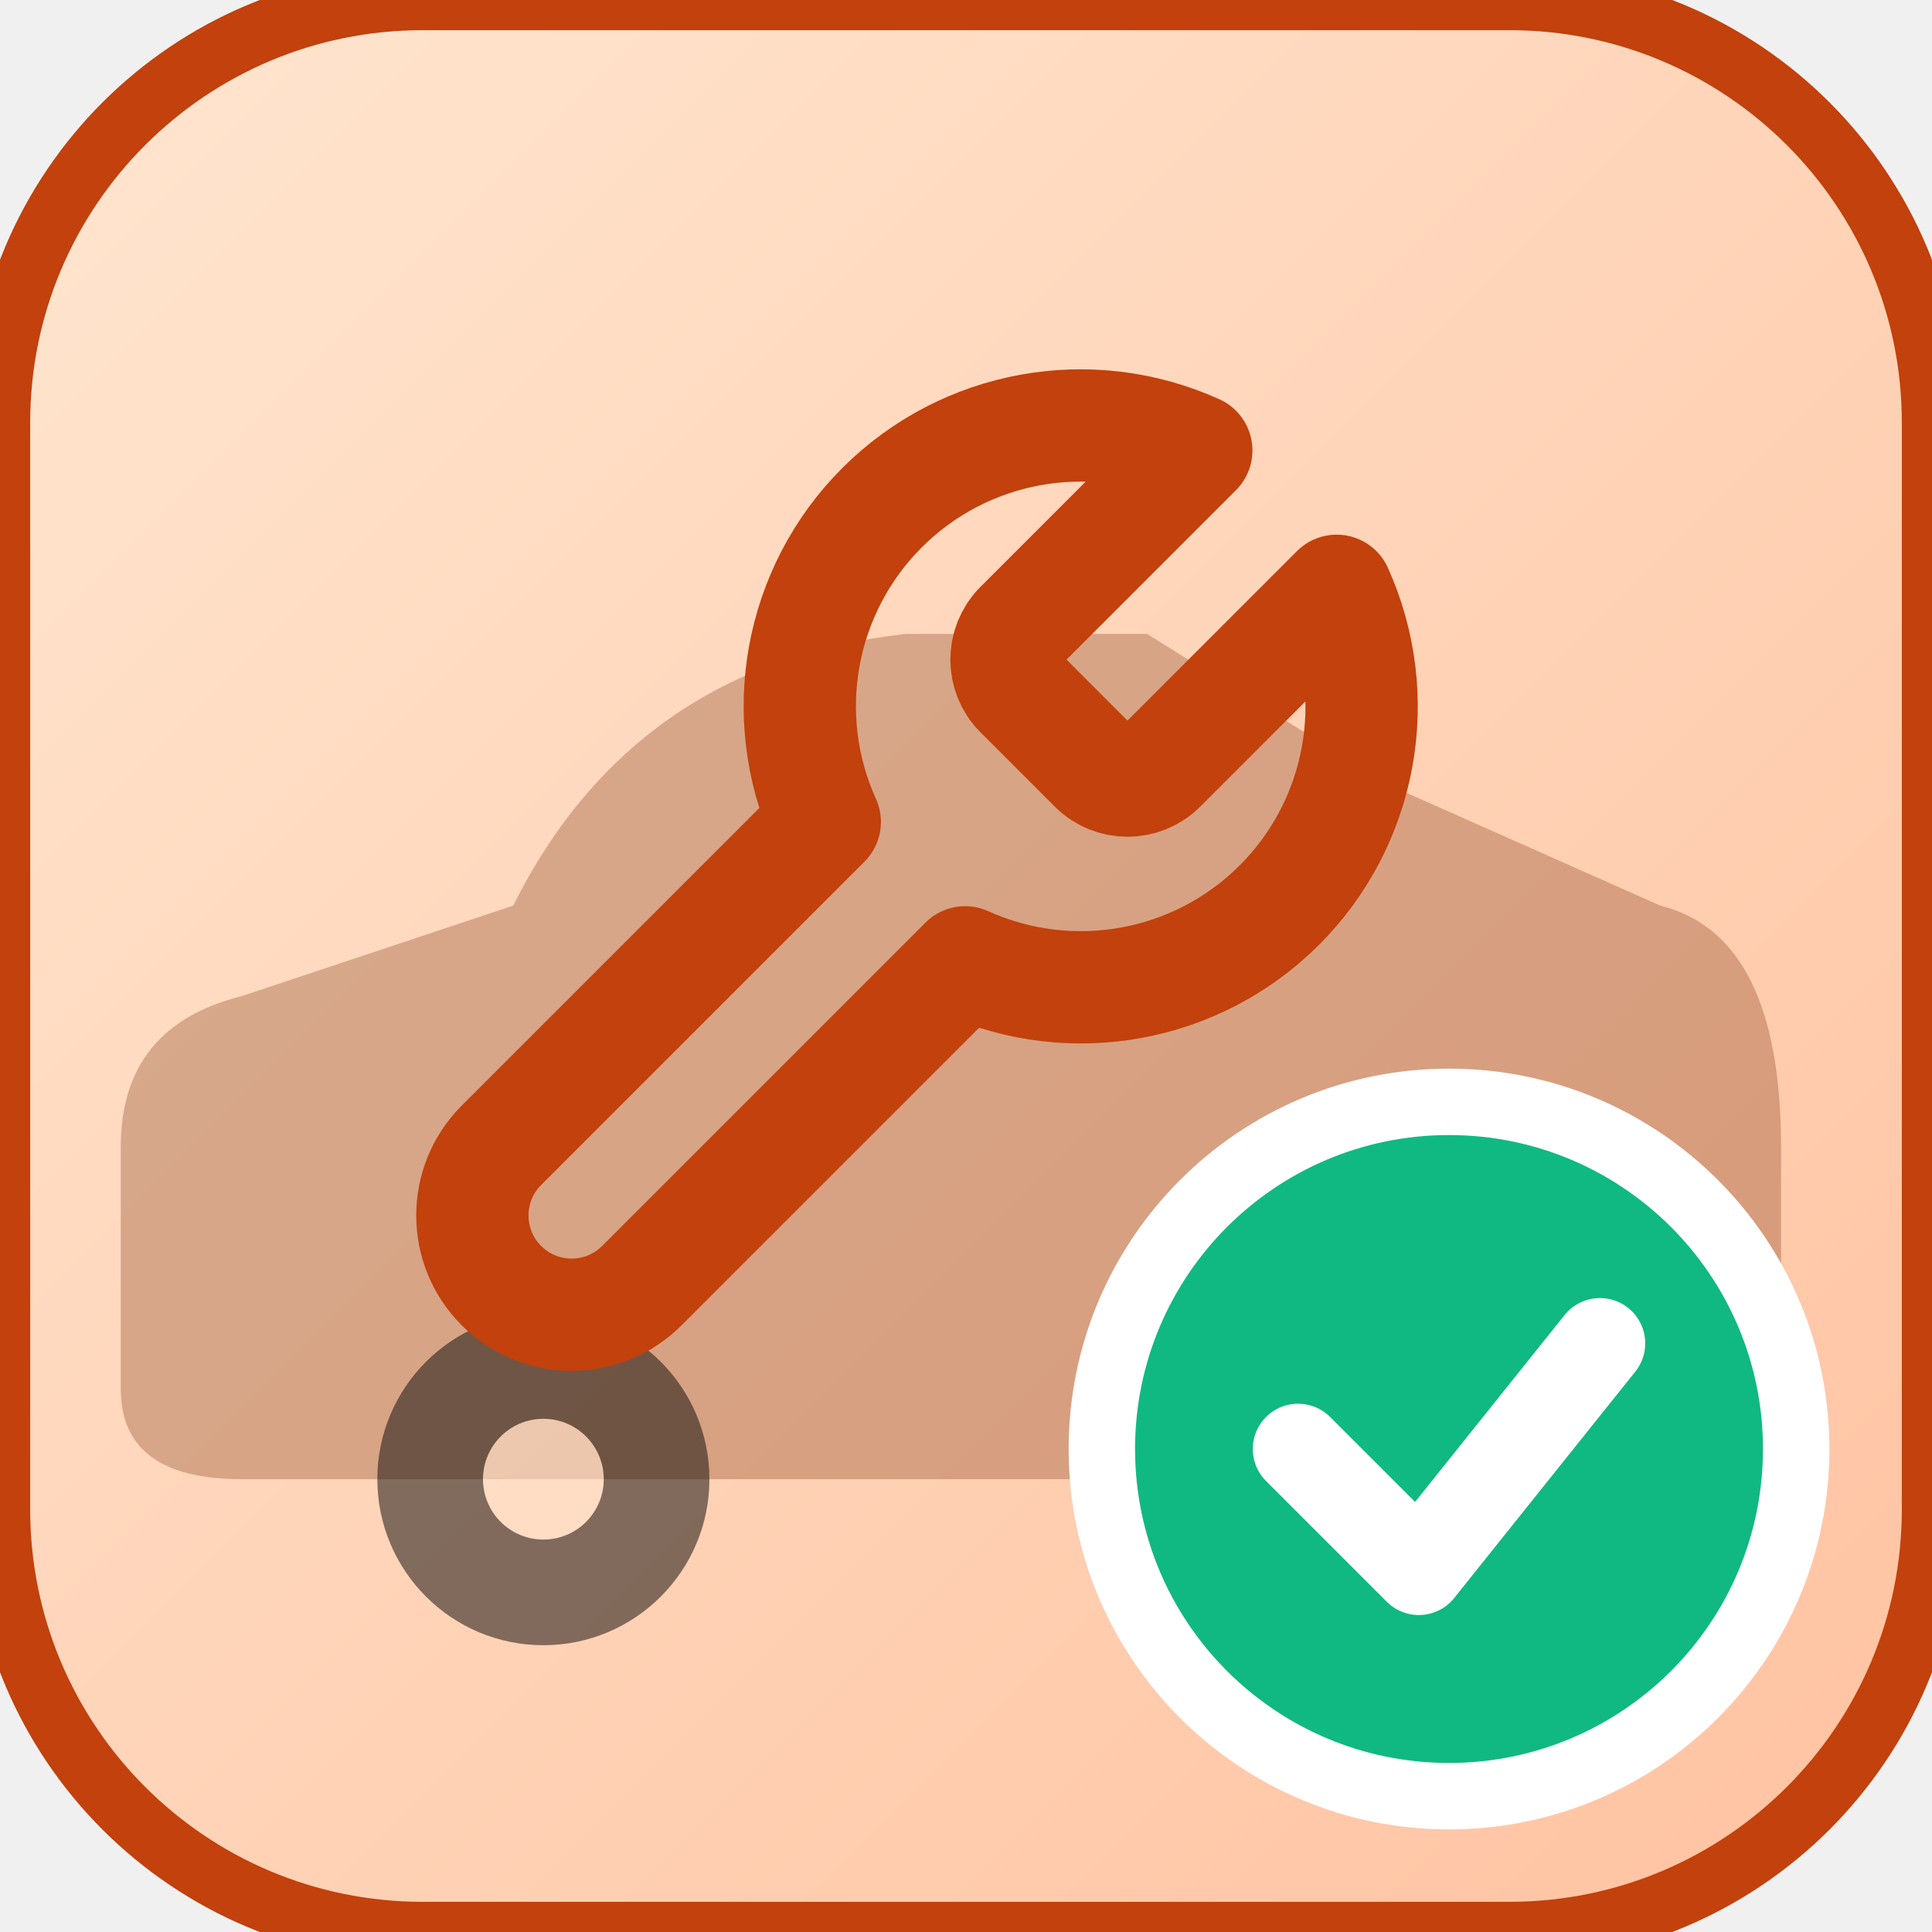
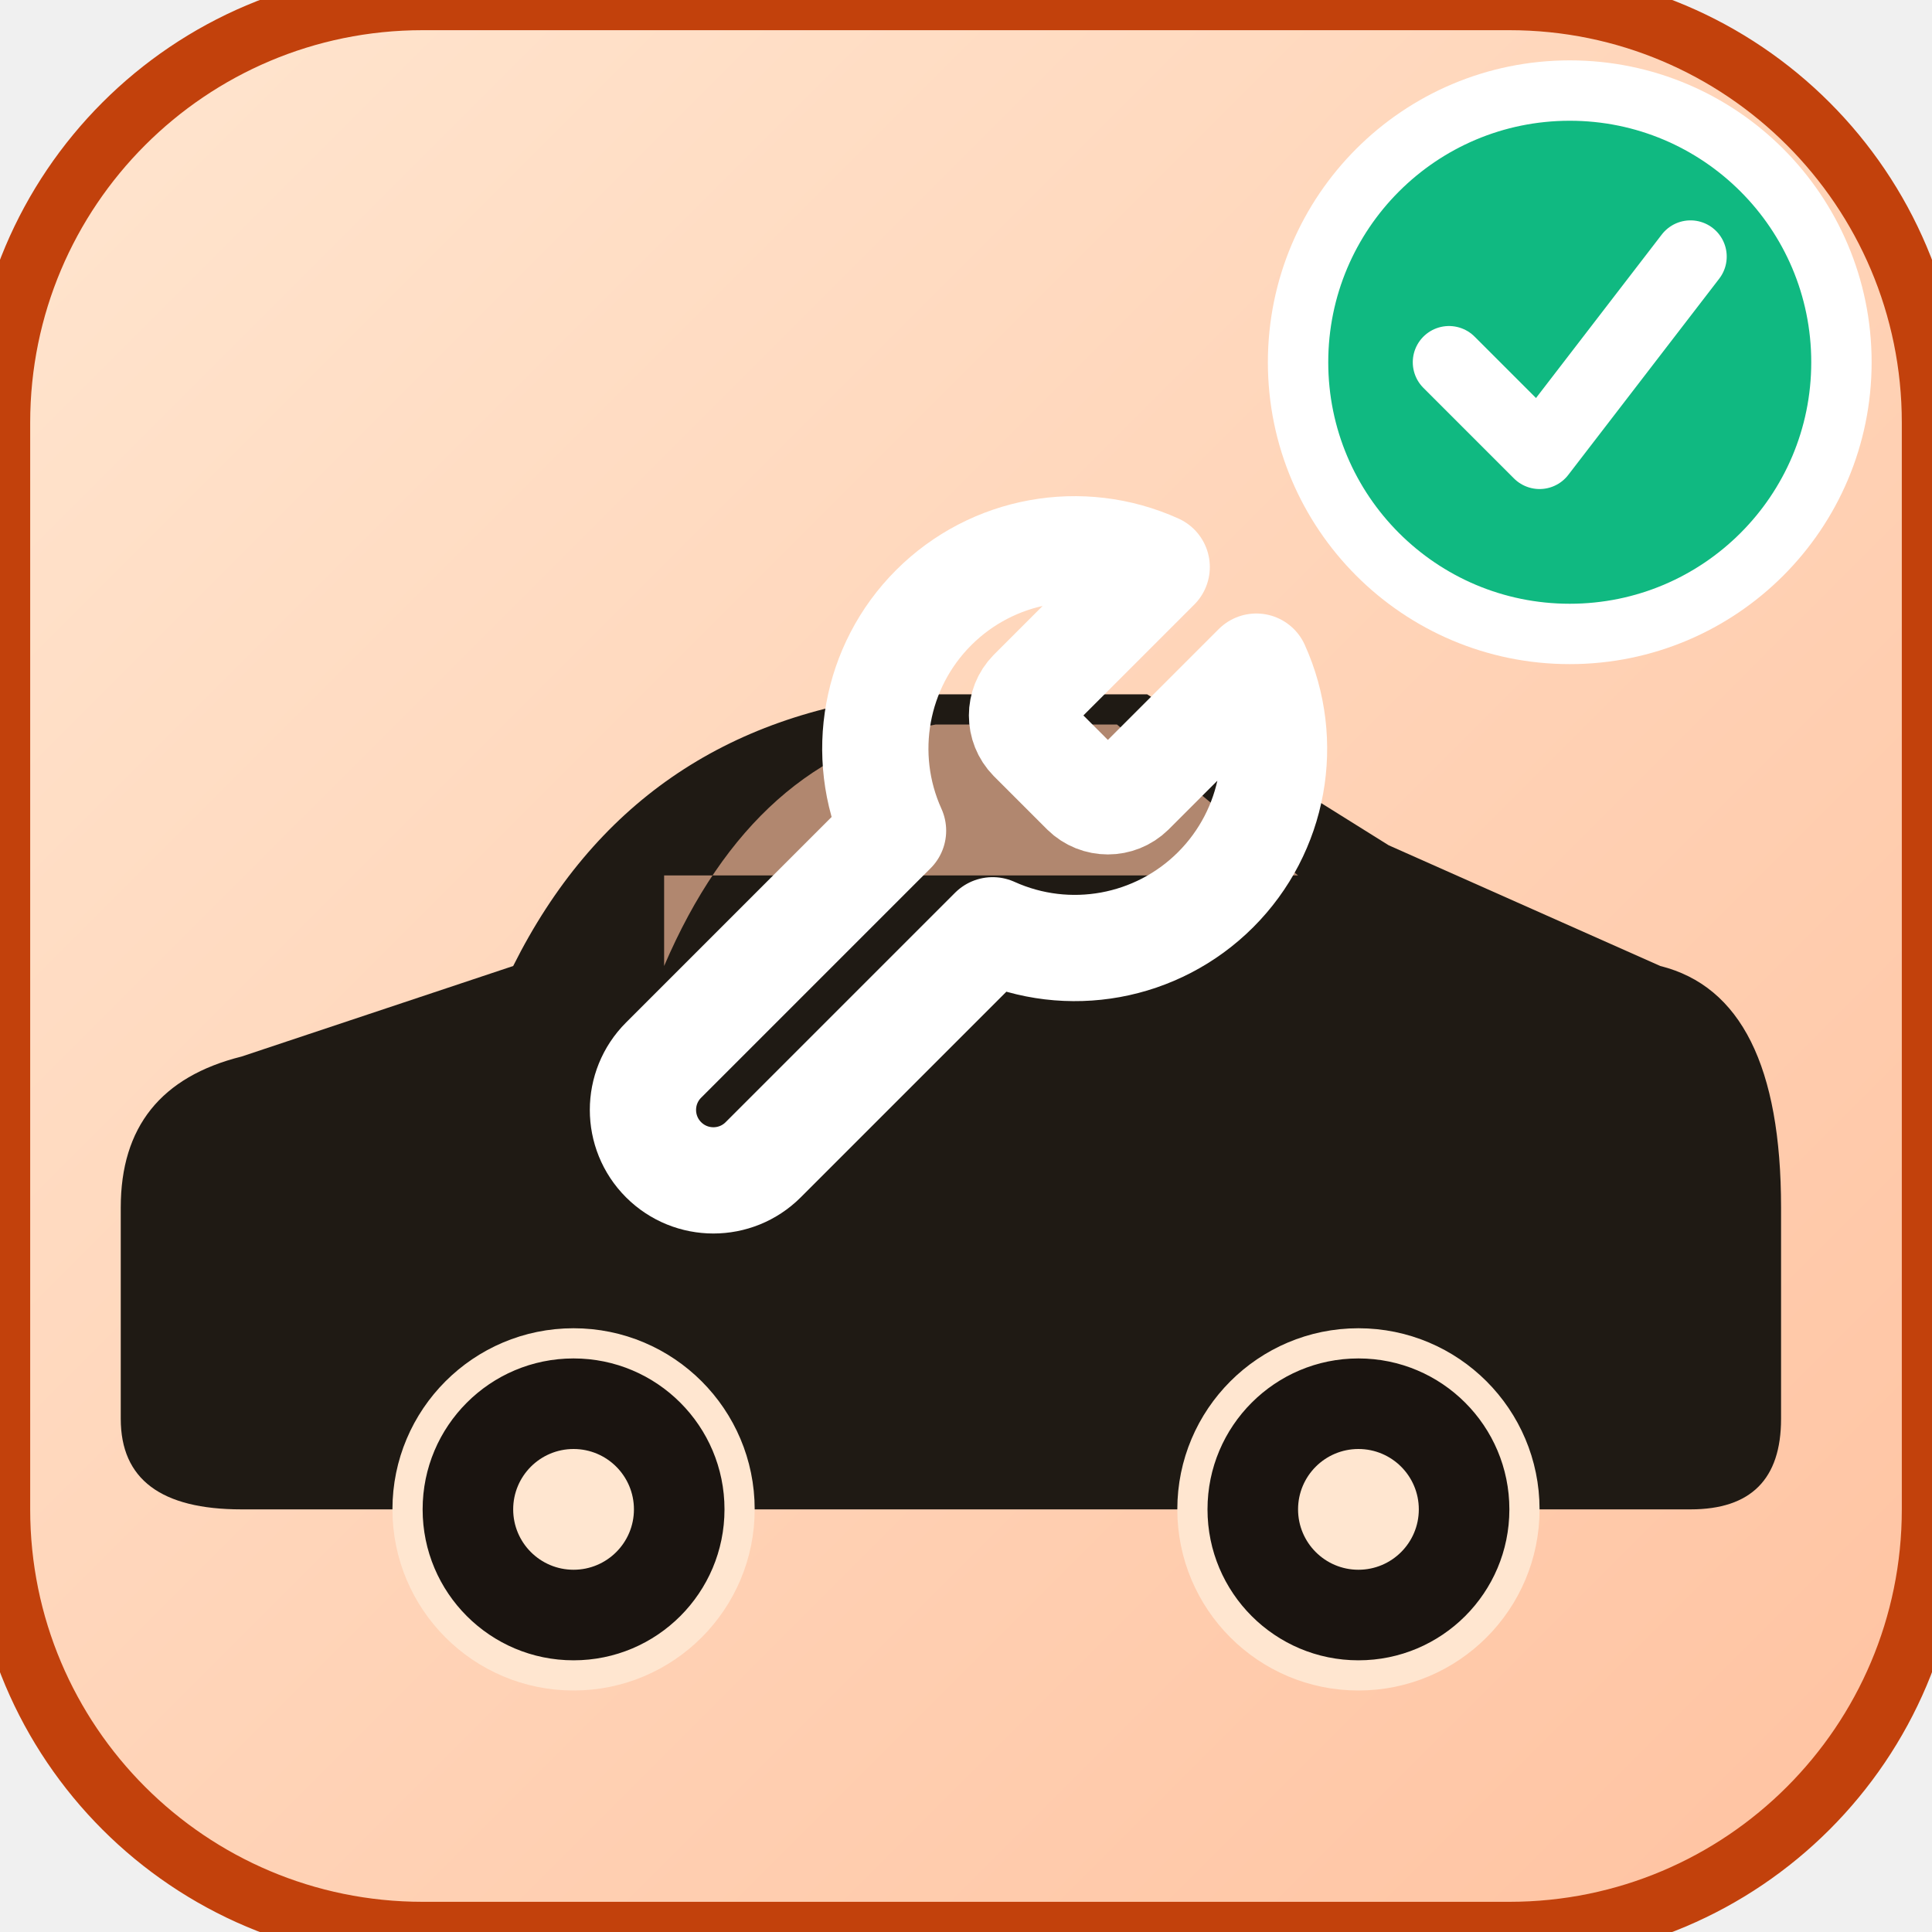
<svg xmlns="http://www.w3.org/2000/svg" viewBox="0 0 64 64">
  <defs>
    <linearGradient id="g4" x1="0" y1="0" x2="1" y2="1">
      <stop offset="0%" stop-color="#FFE6D0" />
      <stop offset="100%" stop-color="#FFC2A0" />
    </linearGradient>
  </defs>
  <rect width="64" height="64" rx="14" fill="url(#g4)" stroke="#C2410C" stroke-width="2" />
-   <g opacity="0.30" fill="#7A2E0A">
-     <path d="M 4 38 Q 4 34 8 33 L 17 30 Q 21 22 30 21 L 38 21 L 46 26 L 55 30 Q 59 31 59 38 L 59 46 Q 59 49 56 49 L 8 49 Q 4 49 4 46 Z" />
+   <g fill="#1F1A14">
+     <path d="M 4 40 Q 4 36 8 35 L 17 32 Q 21 24 30 23 L 38 23 L 46 28 L 55 32 Q 59 33 59 40 L 59 47 Q 59 50 56 50 L 8 50 Q 4 50 4 47 Z" />
  </g>
-   <g opacity="0.55">
-     <circle cx="18" cy="49" r="5.5" fill="#1A1410" />
-     <circle cx="18" cy="49" r="2" fill="#FFE6D0" />
-     <circle cx="46" cy="49" r="5.5" fill="#1A1410" />
-     <circle cx="46" cy="49" r="2" fill="#FFE6D0" />
-   </g>
-   <g transform="translate(11 11) scale(1.55)" fill="none" stroke="#C2410C" stroke-width="2.4" stroke-linecap="round" stroke-linejoin="round">
+   <path d="M 22 32 Q 25 25 31 24 L 37 24 L 43 29 L 22 29 Z" fill="#FFC2A0" opacity="0.65" />
+   <circle cx="19" cy="50" r="5.5" fill="#1A1410" stroke="#FFE6D0" stroke-width="1" />
+   <circle cx="19" cy="50" r="2" fill="#FFE6D0" />
+   <circle cx="45" cy="50" r="5.5" fill="#1A1410" stroke="#FFE6D0" stroke-width="1" />
+   <circle cx="45" cy="50" r="2" fill="#FFE6D0" />
+   <g transform="translate(18 16) scale(1.1)" fill="none" stroke="#FFFFFF" stroke-width="3.2" stroke-linecap="round" stroke-linejoin="round">
    <path d="M14.7 6.3a1 1 0 0 0 0 1.4l1.6 1.6a1 1 0 0 0 1.4 0l3.77-3.77a6 6 0 0 1-7.94 7.94l-6.91 6.91a2.12 2.12 0 0 1-3-3l6.91-6.91a6 6 0 0 1 7.94-7.94l-3.76 3.76z" />
  </g>
-   <circle cx="48" cy="48" r="11.5" fill="#10B981" stroke="#FFFFFF" stroke-width="2.2" />
-   <path d="M 43 48 L 47 52 L 53 44.5" stroke="#FFFFFF" stroke-width="3" stroke-linecap="round" stroke-linejoin="round" fill="none" />
+   <circle cx="52" cy="12" r="9" fill="#10B981" stroke="#FFFFFF" stroke-width="2" />
+   <path d="M 48 12 L 51 15 L 56 8.5" stroke="#FFFFFF" stroke-width="2.4" stroke-linecap="round" stroke-linejoin="round" fill="none" />
</svg>
